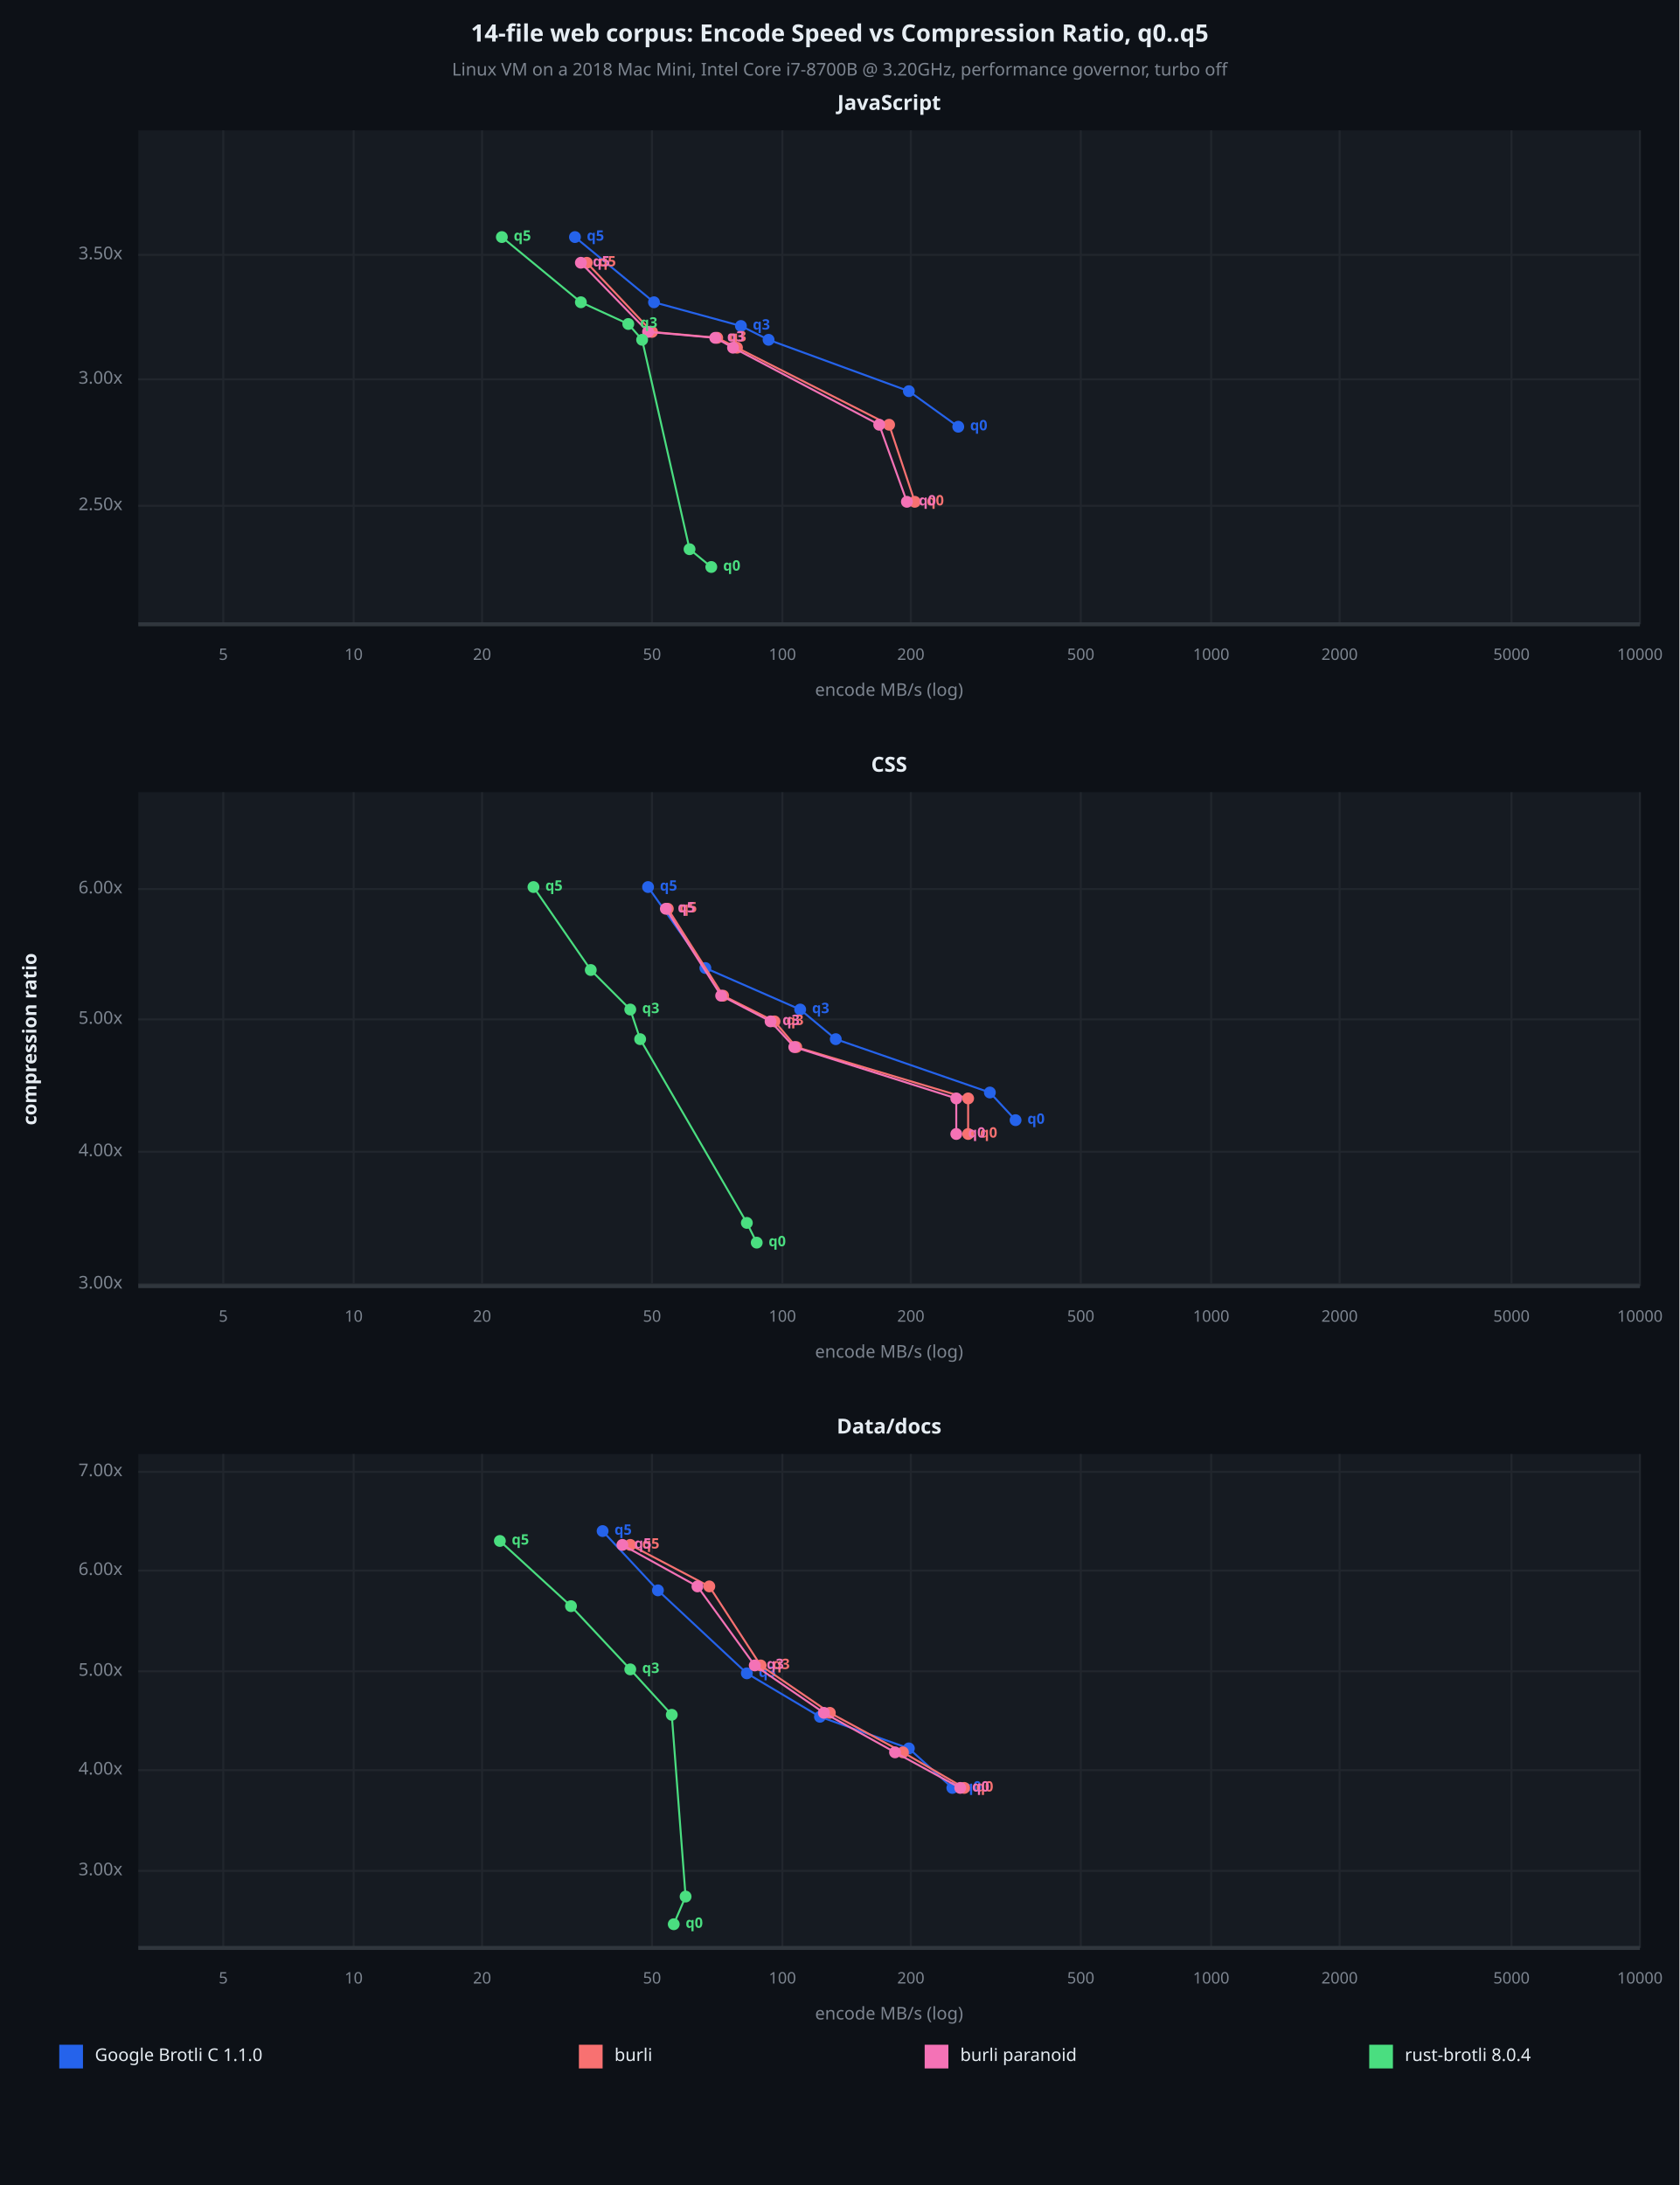
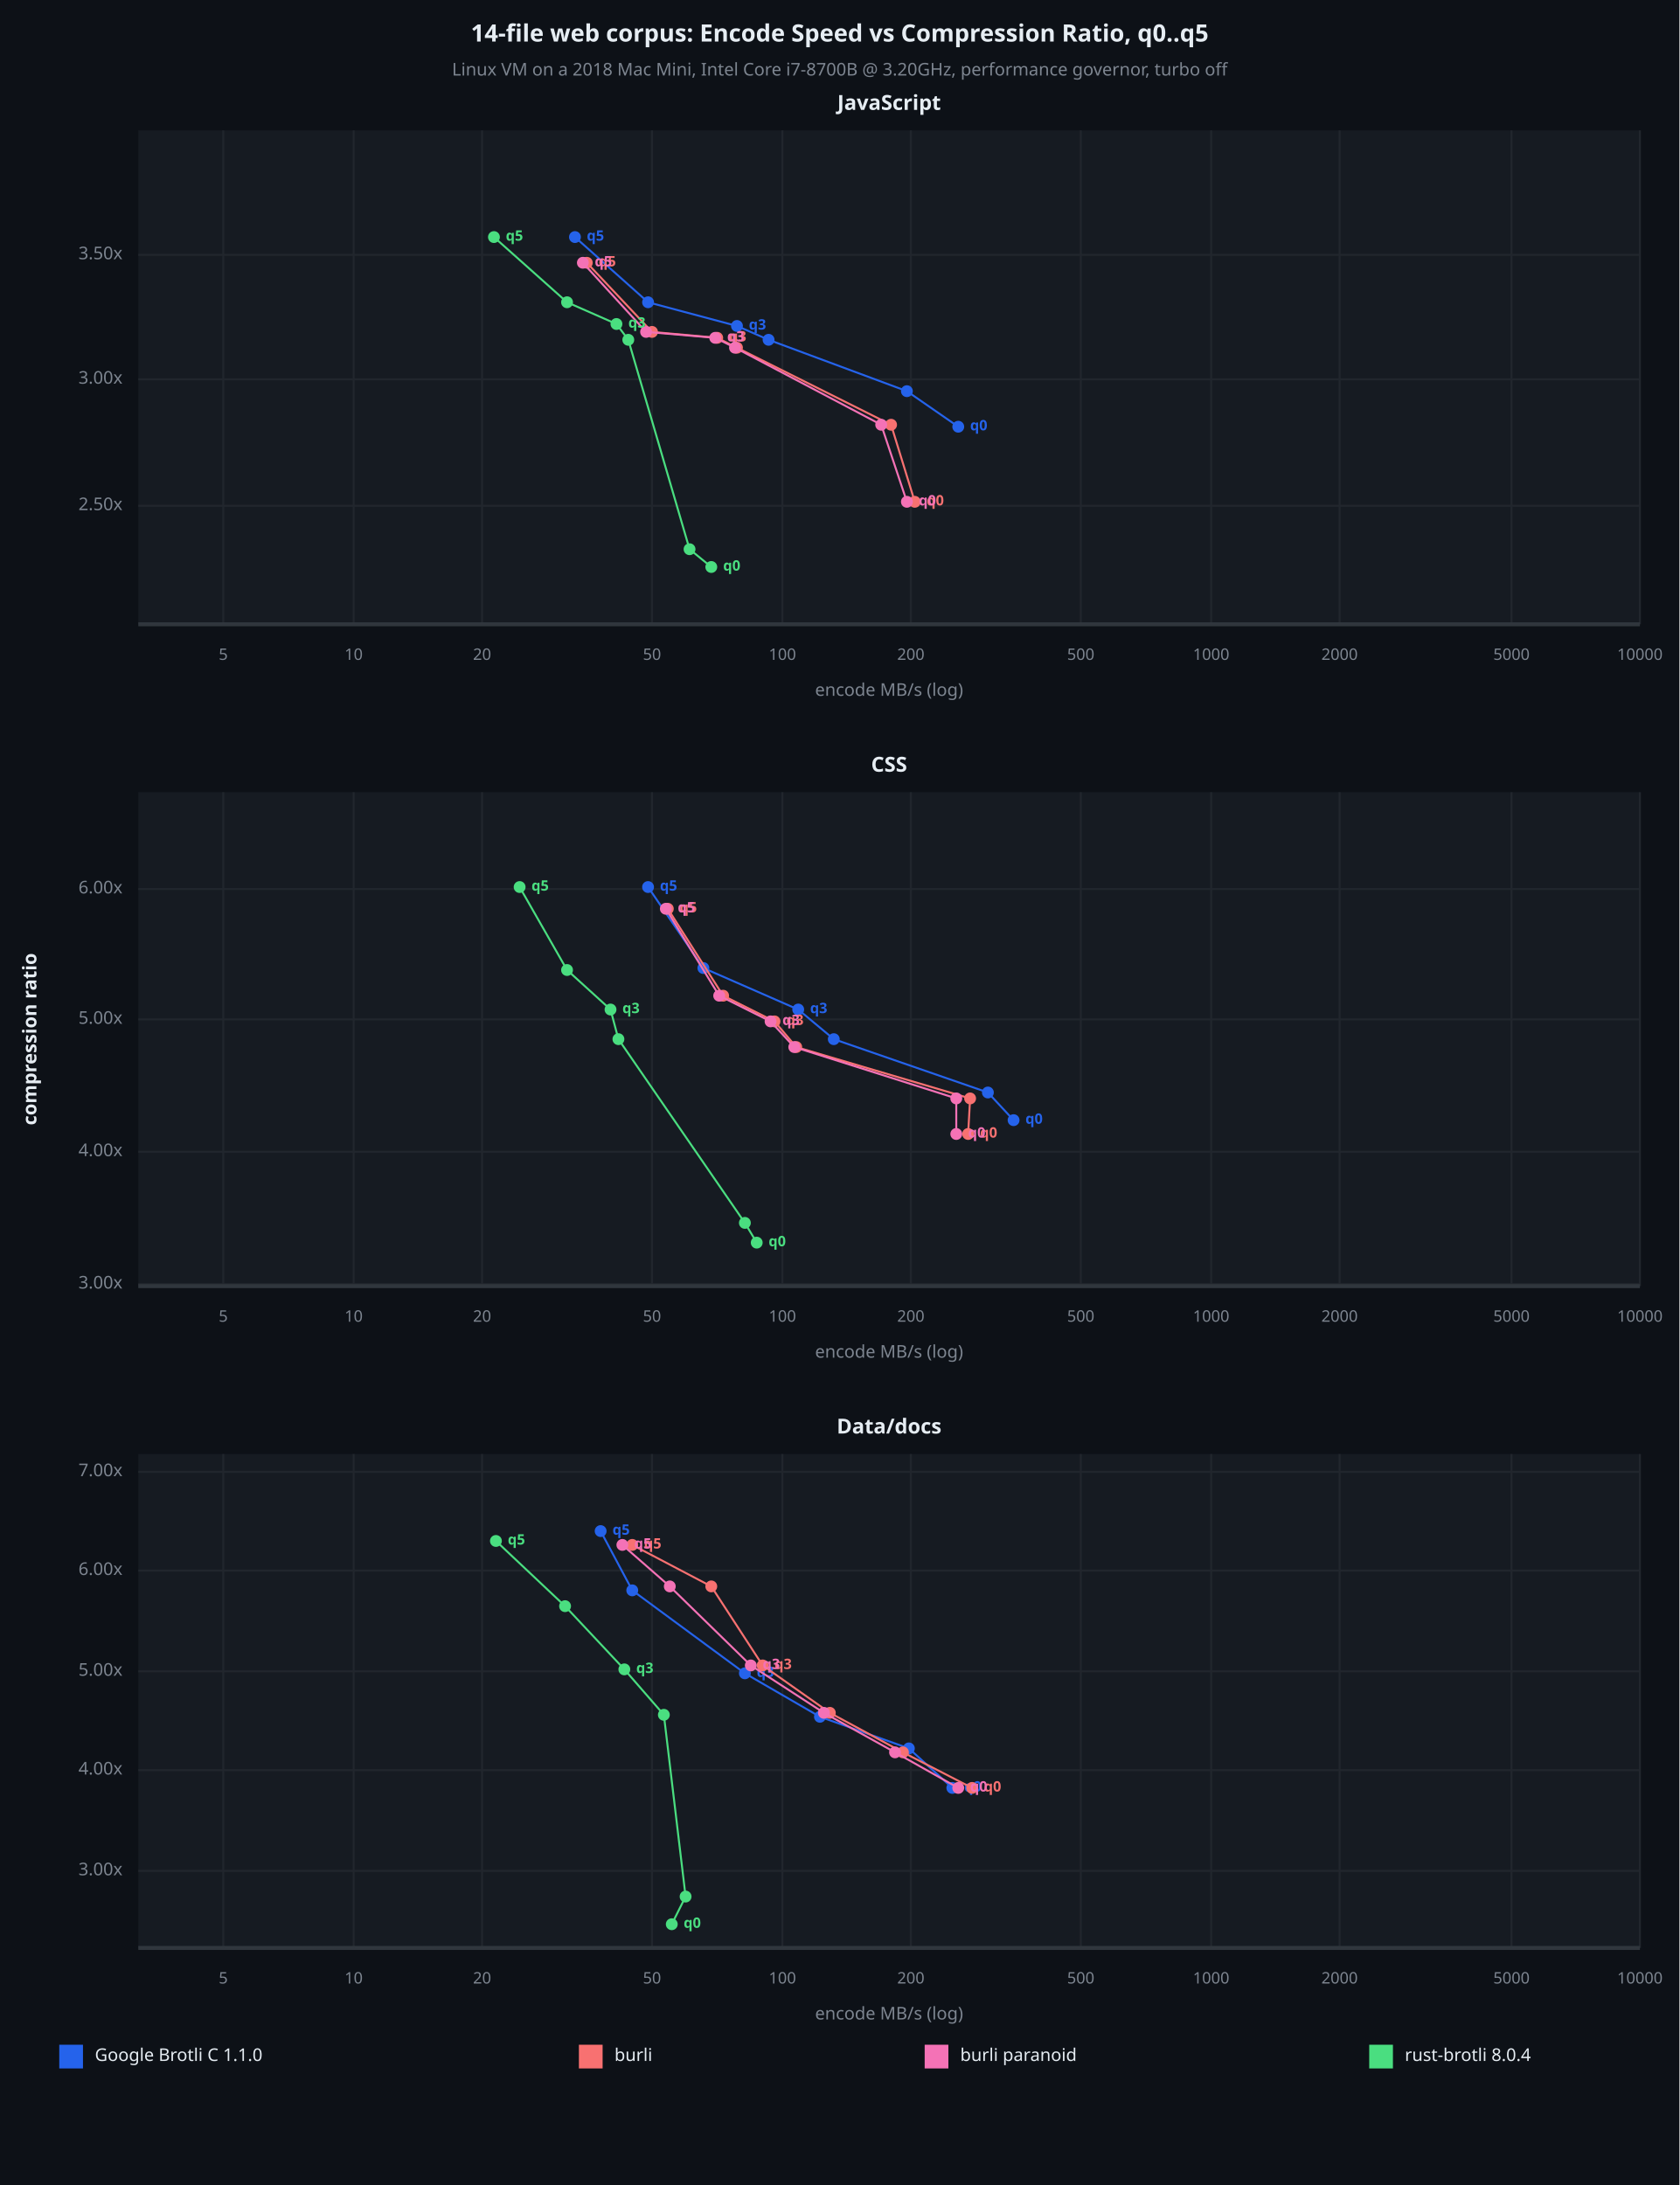
<svg xmlns="http://www.w3.org/2000/svg" viewBox="0 0 850 1106" font-family="system-ui, -apple-system, sans-serif">
  <rect x="0" y="0" width="850" height="1106" opacity="1" fill="#0D1117" stroke="none" />
  <text x="425" y="18" dy="0.5ex" text-anchor="middle" font-family="sans-serif" font-size="12.097" opacity="1" fill="#E6EDF3" font-weight="bold">
14-file web corpus: Encode Speed vs Compression Ratio, q0..q5
</text>
  <text x="425" y="36" dy="0.5ex" text-anchor="middle" font-family="sans-serif" font-size="8.871" opacity="1" fill="#7D8590">
Linux VM on a 2018 Mac Mini, Intel Core i7-8700B @ 3.20GHz, performance governor, turbo off
</text>
  <rect x="70" y="66" width="760" height="250" opacity="1" fill="#161B22" stroke="none" />
  <text x="450" y="53" dy="0.5ex" text-anchor="middle" font-family="sans-serif" font-size="10.484" opacity="1" fill="#E6EDF3" font-weight="bold">
JavaScript
</text>
  <polyline fill="none" opacity="1" stroke="#21262D" stroke-width="1" points="113,66 113,316 " />
  <text x="113" y="332" dy="0.5ex" text-anchor="middle" font-family="sans-serif" font-size="8.065" opacity="1" fill="#7D8590">
5
</text>
  <polyline fill="none" opacity="1" stroke="#21262D" stroke-width="1" points="179,66 179,316 " />
  <text x="179" y="332" dy="0.5ex" text-anchor="middle" font-family="sans-serif" font-size="8.065" opacity="1" fill="#7D8590">
10
</text>
  <polyline fill="none" opacity="1" stroke="#21262D" stroke-width="1" points="244,66 244,316 " />
  <text x="244" y="332" dy="0.5ex" text-anchor="middle" font-family="sans-serif" font-size="8.065" opacity="1" fill="#7D8590">
20
</text>
  <polyline fill="none" opacity="1" stroke="#21262D" stroke-width="1" points="330,66 330,316 " />
  <text x="330" y="332" dy="0.5ex" text-anchor="middle" font-family="sans-serif" font-size="8.065" opacity="1" fill="#7D8590">
50
</text>
  <polyline fill="none" opacity="1" stroke="#21262D" stroke-width="1" points="396,66 396,316 " />
  <text x="396" y="332" dy="0.5ex" text-anchor="middle" font-family="sans-serif" font-size="8.065" opacity="1" fill="#7D8590">
100
</text>
  <polyline fill="none" opacity="1" stroke="#21262D" stroke-width="1" points="461,66 461,316 " />
  <text x="461" y="332" dy="0.5ex" text-anchor="middle" font-family="sans-serif" font-size="8.065" opacity="1" fill="#7D8590">
200
</text>
  <polyline fill="none" opacity="1" stroke="#21262D" stroke-width="1" points="547,66 547,316 " />
  <text x="547" y="332" dy="0.5ex" text-anchor="middle" font-family="sans-serif" font-size="8.065" opacity="1" fill="#7D8590">
500
</text>
  <polyline fill="none" opacity="1" stroke="#21262D" stroke-width="1" points="613,66 613,316 " />
  <text x="613" y="332" dy="0.5ex" text-anchor="middle" font-family="sans-serif" font-size="8.065" opacity="1" fill="#7D8590">
1000
</text>
  <polyline fill="none" opacity="1" stroke="#21262D" stroke-width="1" points="678,66 678,316 " />
  <text x="678" y="332" dy="0.5ex" text-anchor="middle" font-family="sans-serif" font-size="8.065" opacity="1" fill="#7D8590">
2000
</text>
  <polyline fill="none" opacity="1" stroke="#21262D" stroke-width="1" points="765,66 765,316 " />
  <text x="765" y="332" dy="0.5ex" text-anchor="middle" font-family="sans-serif" font-size="8.065" opacity="1" fill="#7D8590">
5000
</text>
  <polyline fill="none" opacity="1" stroke="#21262D" stroke-width="1" points="830,66 830,316 " />
  <text x="830" y="332" dy="0.5ex" text-anchor="middle" font-family="sans-serif" font-size="8.065" opacity="1" fill="#7D8590">
10000
</text>
  <polyline fill="none" opacity="1" stroke="#21262D" stroke-width="1" points="70,256 830,256 " />
  <text x="62" y="256" dy="0.5ex" text-anchor="end" font-family="sans-serif" font-size="8.871" opacity="1" fill="#7D8590">
2.50x
</text>
  <polyline fill="none" opacity="1" stroke="#21262D" stroke-width="1" points="70,192 830,192 " />
  <text x="62" y="192" dy="0.5ex" text-anchor="end" font-family="sans-serif" font-size="8.871" opacity="1" fill="#7D8590">
3.00x
</text>
  <polyline fill="none" opacity="1" stroke="#21262D" stroke-width="1" points="70,129 830,129 " />
  <text x="62" y="129" dy="0.5ex" text-anchor="end" font-family="sans-serif" font-size="8.871" opacity="1" fill="#7D8590">
3.50x
</text>
  <polyline fill="none" opacity="1" stroke="#30363D" stroke-width="2" points="70,316 830,316 " />
-   <polyline fill="none" opacity="1" stroke="#2563EB" stroke-width="1" points="485,216 460,198 389,172 375,165 331,153 291,120 " />
+   <polyline fill="none" opacity="1" stroke="#2563EB" stroke-width="1" points="485,216 459,198 389,172 373,165 328,153 291,120 " />
  <circle cx="485" cy="216" r="3" opacity="1" fill="#2563EB" stroke="none" stroke-width="1" />
  <text x="491" y="216" dy="0.5ex" text-anchor="start" font-family="sans-serif" font-size="7.258" opacity="1" fill="#2563EB" font-weight="bold">
q0
</text>
-   <circle cx="460" cy="198" r="3" opacity="1" fill="#2563EB" stroke="none" stroke-width="1" />
+   <circle cx="459" cy="198" r="3" opacity="1" fill="#2563EB" stroke="none" stroke-width="1" />
  <circle cx="389" cy="172" r="3" opacity="1" fill="#2563EB" stroke="none" stroke-width="1" />
-   <circle cx="375" cy="165" r="3" opacity="1" fill="#2563EB" stroke="none" stroke-width="1" />
-   <text x="381" y="165" dy="0.5ex" text-anchor="start" font-family="sans-serif" font-size="7.258" opacity="1" fill="#2563EB" font-weight="bold">
- q3
- </text>
-   <circle cx="331" cy="153" r="3" opacity="1" fill="#2563EB" stroke="none" stroke-width="1" />
+   <circle cx="373" cy="165" r="3" opacity="1" fill="#2563EB" stroke="none" stroke-width="1" />
+   <text x="379" y="165" dy="0.5ex" text-anchor="start" font-family="sans-serif" font-size="7.258" opacity="1" fill="#2563EB" font-weight="bold">
+ q3
+ </text>
+   <circle cx="328" cy="153" r="3" opacity="1" fill="#2563EB" stroke="none" stroke-width="1" />
  <circle cx="291" cy="120" r="3" opacity="1" fill="#2563EB" stroke="none" stroke-width="1" />
  <text x="297" y="120" dy="0.5ex" text-anchor="start" font-family="sans-serif" font-size="7.258" opacity="1" fill="#2563EB" font-weight="bold">
q5
</text>
-   <polyline fill="none" opacity="1" stroke="#F87171" stroke-width="1" points="463,254 450,215 373,176 363,171 330,168 297,133 " />
+   <polyline fill="none" opacity="1" stroke="#F87171" stroke-width="1" points="463,254 451,215 373,176 363,171 330,168 297,133 " />
  <circle cx="463" cy="254" r="3" opacity="1" fill="#F87171" stroke="none" stroke-width="1" />
  <text x="469" y="254" dy="0.5ex" text-anchor="start" font-family="sans-serif" font-size="7.258" opacity="1" fill="#F87171" font-weight="bold">
q0
</text>
-   <circle cx="450" cy="215" r="3" opacity="1" fill="#F87171" stroke="none" stroke-width="1" />
+   <circle cx="451" cy="215" r="3" opacity="1" fill="#F87171" stroke="none" stroke-width="1" />
  <circle cx="373" cy="176" r="3" opacity="1" fill="#F87171" stroke="none" stroke-width="1" />
  <circle cx="363" cy="171" r="3" opacity="1" fill="#F87171" stroke="none" stroke-width="1" />
  <text x="369" y="171" dy="0.5ex" text-anchor="start" font-family="sans-serif" font-size="7.258" opacity="1" fill="#F87171" font-weight="bold">
q3
</text>
  <circle cx="330" cy="168" r="3" opacity="1" fill="#F87171" stroke="none" stroke-width="1" />
  <circle cx="297" cy="133" r="3" opacity="1" fill="#F87171" stroke="none" stroke-width="1" />
  <text x="303" y="133" dy="0.5ex" text-anchor="start" font-family="sans-serif" font-size="7.258" opacity="1" fill="#F87171" font-weight="bold">
q5
</text>
-   <polyline fill="none" opacity="1" stroke="#F472B6" stroke-width="1" points="459,254 445,215 371,176 362,171 328,168 294,133 " />
+   <polyline fill="none" opacity="1" stroke="#F472B6" stroke-width="1" points="459,254 446,215 372,176 362,171 327,168 295,133 " />
  <circle cx="459" cy="254" r="3" opacity="1" fill="#F472B6" stroke="none" stroke-width="1" />
  <text x="465" y="254" dy="0.5ex" text-anchor="start" font-family="sans-serif" font-size="7.258" opacity="1" fill="#F472B6" font-weight="bold">
q0
</text>
-   <circle cx="445" cy="215" r="3" opacity="1" fill="#F472B6" stroke="none" stroke-width="1" />
-   <circle cx="371" cy="176" r="3" opacity="1" fill="#F472B6" stroke="none" stroke-width="1" />
+   <circle cx="446" cy="215" r="3" opacity="1" fill="#F472B6" stroke="none" stroke-width="1" />
+   <circle cx="372" cy="176" r="3" opacity="1" fill="#F472B6" stroke="none" stroke-width="1" />
  <circle cx="362" cy="171" r="3" opacity="1" fill="#F472B6" stroke="none" stroke-width="1" />
  <text x="368" y="171" dy="0.5ex" text-anchor="start" font-family="sans-serif" font-size="7.258" opacity="1" fill="#F472B6" font-weight="bold">
q3
</text>
-   <circle cx="328" cy="168" r="3" opacity="1" fill="#F472B6" stroke="none" stroke-width="1" />
-   <circle cx="294" cy="133" r="3" opacity="1" fill="#F472B6" stroke="none" stroke-width="1" />
-   <text x="300" y="133" dy="0.5ex" text-anchor="start" font-family="sans-serif" font-size="7.258" opacity="1" fill="#F472B6" font-weight="bold">
- q5
- </text>
-   <polyline fill="none" opacity="1" stroke="#4ADE80" stroke-width="1" points="360,287 349,278 325,172 318,164 294,153 254,120 " />
+   <circle cx="327" cy="168" r="3" opacity="1" fill="#F472B6" stroke="none" stroke-width="1" />
+   <circle cx="295" cy="133" r="3" opacity="1" fill="#F472B6" stroke="none" stroke-width="1" />
+   <text x="301" y="133" dy="0.5ex" text-anchor="start" font-family="sans-serif" font-size="7.258" opacity="1" fill="#F472B6" font-weight="bold">
+ q5
+ </text>
+   <polyline fill="none" opacity="1" stroke="#4ADE80" stroke-width="1" points="360,287 349,278 318,172 312,164 287,153 250,120 " />
  <circle cx="360" cy="287" r="3" opacity="1" fill="#4ADE80" stroke="none" stroke-width="1" />
  <text x="366" y="287" dy="0.5ex" text-anchor="start" font-family="sans-serif" font-size="7.258" opacity="1" fill="#4ADE80" font-weight="bold">
q0
</text>
  <circle cx="349" cy="278" r="3" opacity="1" fill="#4ADE80" stroke="none" stroke-width="1" />
-   <circle cx="325" cy="172" r="3" opacity="1" fill="#4ADE80" stroke="none" stroke-width="1" />
-   <circle cx="318" cy="164" r="3" opacity="1" fill="#4ADE80" stroke="none" stroke-width="1" />
-   <text x="324" y="164" dy="0.5ex" text-anchor="start" font-family="sans-serif" font-size="7.258" opacity="1" fill="#4ADE80" font-weight="bold">
- q3
- </text>
-   <circle cx="294" cy="153" r="3" opacity="1" fill="#4ADE80" stroke="none" stroke-width="1" />
-   <circle cx="254" cy="120" r="3" opacity="1" fill="#4ADE80" stroke="none" stroke-width="1" />
-   <text x="260" y="120" dy="0.5ex" text-anchor="start" font-family="sans-serif" font-size="7.258" opacity="1" fill="#4ADE80" font-weight="bold">
+   <circle cx="318" cy="172" r="3" opacity="1" fill="#4ADE80" stroke="none" stroke-width="1" />
+   <circle cx="312" cy="164" r="3" opacity="1" fill="#4ADE80" stroke="none" stroke-width="1" />
+   <text x="318" y="164" dy="0.5ex" text-anchor="start" font-family="sans-serif" font-size="7.258" opacity="1" fill="#4ADE80" font-weight="bold">
+ q3
+ </text>
+   <circle cx="287" cy="153" r="3" opacity="1" fill="#4ADE80" stroke="none" stroke-width="1" />
+   <circle cx="250" cy="120" r="3" opacity="1" fill="#4ADE80" stroke="none" stroke-width="1" />
+   <text x="256" y="120" dy="0.5ex" text-anchor="start" font-family="sans-serif" font-size="7.258" opacity="1" fill="#4ADE80" font-weight="bold">
q5
</text>
  <text x="450" y="350" dy="0.5ex" text-anchor="middle" font-family="sans-serif" font-size="8.871" opacity="1" fill="#7D8590">
encode MB/s (log)
</text>
  <rect x="70" y="401" width="760" height="250" opacity="1" fill="#161B22" stroke="none" />
  <text x="450" y="388" dy="0.5ex" text-anchor="middle" font-family="sans-serif" font-size="10.484" opacity="1" fill="#E6EDF3" font-weight="bold">
CSS
</text>
  <polyline fill="none" opacity="1" stroke="#21262D" stroke-width="1" points="113,401 113,651 " />
  <text x="113" y="667" dy="0.5ex" text-anchor="middle" font-family="sans-serif" font-size="8.065" opacity="1" fill="#7D8590">
5
</text>
  <polyline fill="none" opacity="1" stroke="#21262D" stroke-width="1" points="179,401 179,651 " />
  <text x="179" y="667" dy="0.5ex" text-anchor="middle" font-family="sans-serif" font-size="8.065" opacity="1" fill="#7D8590">
10
</text>
  <polyline fill="none" opacity="1" stroke="#21262D" stroke-width="1" points="244,401 244,651 " />
  <text x="244" y="667" dy="0.5ex" text-anchor="middle" font-family="sans-serif" font-size="8.065" opacity="1" fill="#7D8590">
20
</text>
  <polyline fill="none" opacity="1" stroke="#21262D" stroke-width="1" points="330,401 330,651 " />
  <text x="330" y="667" dy="0.5ex" text-anchor="middle" font-family="sans-serif" font-size="8.065" opacity="1" fill="#7D8590">
50
</text>
  <polyline fill="none" opacity="1" stroke="#21262D" stroke-width="1" points="396,401 396,651 " />
  <text x="396" y="667" dy="0.5ex" text-anchor="middle" font-family="sans-serif" font-size="8.065" opacity="1" fill="#7D8590">
100
</text>
  <polyline fill="none" opacity="1" stroke="#21262D" stroke-width="1" points="461,401 461,651 " />
  <text x="461" y="667" dy="0.5ex" text-anchor="middle" font-family="sans-serif" font-size="8.065" opacity="1" fill="#7D8590">
200
</text>
  <polyline fill="none" opacity="1" stroke="#21262D" stroke-width="1" points="547,401 547,651 " />
  <text x="547" y="667" dy="0.5ex" text-anchor="middle" font-family="sans-serif" font-size="8.065" opacity="1" fill="#7D8590">
500
</text>
  <polyline fill="none" opacity="1" stroke="#21262D" stroke-width="1" points="613,401 613,651 " />
  <text x="613" y="667" dy="0.5ex" text-anchor="middle" font-family="sans-serif" font-size="8.065" opacity="1" fill="#7D8590">
1000
</text>
  <polyline fill="none" opacity="1" stroke="#21262D" stroke-width="1" points="678,401 678,651 " />
  <text x="678" y="667" dy="0.5ex" text-anchor="middle" font-family="sans-serif" font-size="8.065" opacity="1" fill="#7D8590">
2000
</text>
  <polyline fill="none" opacity="1" stroke="#21262D" stroke-width="1" points="765,401 765,651 " />
  <text x="765" y="667" dy="0.5ex" text-anchor="middle" font-family="sans-serif" font-size="8.065" opacity="1" fill="#7D8590">
5000
</text>
  <polyline fill="none" opacity="1" stroke="#21262D" stroke-width="1" points="830,401 830,651 " />
  <text x="830" y="667" dy="0.5ex" text-anchor="middle" font-family="sans-serif" font-size="8.065" opacity="1" fill="#7D8590">
10000
</text>
  <polyline fill="none" opacity="1" stroke="#21262D" stroke-width="1" points="70,650 830,650 " />
  <text x="62" y="650" dy="0.5ex" text-anchor="end" font-family="sans-serif" font-size="8.871" opacity="1" fill="#7D8590">
3.00x
</text>
  <polyline fill="none" opacity="1" stroke="#21262D" stroke-width="1" points="70,583 830,583 " />
  <text x="62" y="583" dy="0.5ex" text-anchor="end" font-family="sans-serif" font-size="8.871" opacity="1" fill="#7D8590">
4.00x
</text>
  <polyline fill="none" opacity="1" stroke="#21262D" stroke-width="1" points="70,516 830,516 " />
  <text x="62" y="516" dy="0.5ex" text-anchor="end" font-family="sans-serif" font-size="8.871" opacity="1" fill="#7D8590">
5.00x
</text>
  <polyline fill="none" opacity="1" stroke="#21262D" stroke-width="1" points="70,450 830,450 " />
  <text x="62" y="450" dy="0.5ex" text-anchor="end" font-family="sans-serif" font-size="8.871" opacity="1" fill="#7D8590">
6.00x
</text>
  <polyline fill="none" opacity="1" stroke="#30363D" stroke-width="2" points="70,651 830,651 " />
-   <polyline fill="none" opacity="1" stroke="#2563EB" stroke-width="1" points="514,567 501,553 423,526 405,511 357,490 328,449 " />
-   <circle cx="514" cy="567" r="3" opacity="1" fill="#2563EB" stroke="none" stroke-width="1" />
-   <text x="520" y="567" dy="0.5ex" text-anchor="start" font-family="sans-serif" font-size="7.258" opacity="1" fill="#2563EB" font-weight="bold">
- q0
- </text>
-   <circle cx="501" cy="553" r="3" opacity="1" fill="#2563EB" stroke="none" stroke-width="1" />
-   <circle cx="423" cy="526" r="3" opacity="1" fill="#2563EB" stroke="none" stroke-width="1" />
-   <circle cx="405" cy="511" r="3" opacity="1" fill="#2563EB" stroke="none" stroke-width="1" />
-   <text x="411" y="511" dy="0.5ex" text-anchor="start" font-family="sans-serif" font-size="7.258" opacity="1" fill="#2563EB" font-weight="bold">
- q3
- </text>
-   <circle cx="357" cy="490" r="3" opacity="1" fill="#2563EB" stroke="none" stroke-width="1" />
+   <polyline fill="none" opacity="1" stroke="#2563EB" stroke-width="1" points="513,567 500,553 422,526 404,511 356,490 328,449 " />
+   <circle cx="513" cy="567" r="3" opacity="1" fill="#2563EB" stroke="none" stroke-width="1" />
+   <text x="519" y="567" dy="0.5ex" text-anchor="start" font-family="sans-serif" font-size="7.258" opacity="1" fill="#2563EB" font-weight="bold">
+ q0
+ </text>
+   <circle cx="500" cy="553" r="3" opacity="1" fill="#2563EB" stroke="none" stroke-width="1" />
+   <circle cx="422" cy="526" r="3" opacity="1" fill="#2563EB" stroke="none" stroke-width="1" />
+   <circle cx="404" cy="511" r="3" opacity="1" fill="#2563EB" stroke="none" stroke-width="1" />
+   <text x="410" y="511" dy="0.5ex" text-anchor="start" font-family="sans-serif" font-size="7.258" opacity="1" fill="#2563EB" font-weight="bold">
+ q3
+ </text>
+   <circle cx="356" cy="490" r="3" opacity="1" fill="#2563EB" stroke="none" stroke-width="1" />
  <circle cx="328" cy="449" r="3" opacity="1" fill="#2563EB" stroke="none" stroke-width="1" />
  <text x="334" y="449" dy="0.5ex" text-anchor="start" font-family="sans-serif" font-size="7.258" opacity="1" fill="#2563EB" font-weight="bold">
q5
</text>
-   <polyline fill="none" opacity="1" stroke="#F87171" stroke-width="1" points="490,574 490,556 403,530 392,517 366,504 338,460 " />
+   <polyline fill="none" opacity="1" stroke="#F87171" stroke-width="1" points="490,574 491,556 403,530 392,517 366,504 338,460 " />
  <circle cx="490" cy="574" r="3" opacity="1" fill="#F87171" stroke="none" stroke-width="1" />
  <text x="496" y="574" dy="0.5ex" text-anchor="start" font-family="sans-serif" font-size="7.258" opacity="1" fill="#F87171" font-weight="bold">
q0
</text>
-   <circle cx="490" cy="556" r="3" opacity="1" fill="#F87171" stroke="none" stroke-width="1" />
+   <circle cx="491" cy="556" r="3" opacity="1" fill="#F87171" stroke="none" stroke-width="1" />
  <circle cx="403" cy="530" r="3" opacity="1" fill="#F87171" stroke="none" stroke-width="1" />
  <circle cx="392" cy="517" r="3" opacity="1" fill="#F87171" stroke="none" stroke-width="1" />
  <text x="398" y="517" dy="0.5ex" text-anchor="start" font-family="sans-serif" font-size="7.258" opacity="1" fill="#F87171" font-weight="bold">
q3
</text>
  <circle cx="366" cy="504" r="3" opacity="1" fill="#F87171" stroke="none" stroke-width="1" />
  <circle cx="338" cy="460" r="3" opacity="1" fill="#F87171" stroke="none" stroke-width="1" />
  <text x="344" y="460" dy="0.5ex" text-anchor="start" font-family="sans-serif" font-size="7.258" opacity="1" fill="#F87171" font-weight="bold">
q5
</text>
-   <polyline fill="none" opacity="1" stroke="#F472B6" stroke-width="1" points="484,574 484,556 402,530 390,517 365,504 337,460 " />
+   <polyline fill="none" opacity="1" stroke="#F472B6" stroke-width="1" points="484,574 484,556 402,530 390,517 364,504 337,460 " />
  <circle cx="484" cy="574" r="3" opacity="1" fill="#F472B6" stroke="none" stroke-width="1" />
  <text x="490" y="574" dy="0.5ex" text-anchor="start" font-family="sans-serif" font-size="7.258" opacity="1" fill="#F472B6" font-weight="bold">
q0
</text>
  <circle cx="484" cy="556" r="3" opacity="1" fill="#F472B6" stroke="none" stroke-width="1" />
  <circle cx="402" cy="530" r="3" opacity="1" fill="#F472B6" stroke="none" stroke-width="1" />
  <circle cx="390" cy="517" r="3" opacity="1" fill="#F472B6" stroke="none" stroke-width="1" />
  <text x="396" y="517" dy="0.5ex" text-anchor="start" font-family="sans-serif" font-size="7.258" opacity="1" fill="#F472B6" font-weight="bold">
q3
</text>
-   <circle cx="365" cy="504" r="3" opacity="1" fill="#F472B6" stroke="none" stroke-width="1" />
+   <circle cx="364" cy="504" r="3" opacity="1" fill="#F472B6" stroke="none" stroke-width="1" />
  <circle cx="337" cy="460" r="3" opacity="1" fill="#F472B6" stroke="none" stroke-width="1" />
  <text x="343" y="460" dy="0.5ex" text-anchor="start" font-family="sans-serif" font-size="7.258" opacity="1" fill="#F472B6" font-weight="bold">
q5
</text>
-   <polyline fill="none" opacity="1" stroke="#4ADE80" stroke-width="1" points="383,629 378,619 324,526 319,511 299,491 270,449 " />
+   <polyline fill="none" opacity="1" stroke="#4ADE80" stroke-width="1" points="383,629 377,619 313,526 309,511 287,491 263,449 " />
  <circle cx="383" cy="629" r="3" opacity="1" fill="#4ADE80" stroke="none" stroke-width="1" />
  <text x="389" y="629" dy="0.5ex" text-anchor="start" font-family="sans-serif" font-size="7.258" opacity="1" fill="#4ADE80" font-weight="bold">
q0
</text>
-   <circle cx="378" cy="619" r="3" opacity="1" fill="#4ADE80" stroke="none" stroke-width="1" />
-   <circle cx="324" cy="526" r="3" opacity="1" fill="#4ADE80" stroke="none" stroke-width="1" />
-   <circle cx="319" cy="511" r="3" opacity="1" fill="#4ADE80" stroke="none" stroke-width="1" />
-   <text x="325" y="511" dy="0.5ex" text-anchor="start" font-family="sans-serif" font-size="7.258" opacity="1" fill="#4ADE80" font-weight="bold">
- q3
- </text>
-   <circle cx="299" cy="491" r="3" opacity="1" fill="#4ADE80" stroke="none" stroke-width="1" />
-   <circle cx="270" cy="449" r="3" opacity="1" fill="#4ADE80" stroke="none" stroke-width="1" />
-   <text x="276" y="449" dy="0.5ex" text-anchor="start" font-family="sans-serif" font-size="7.258" opacity="1" fill="#4ADE80" font-weight="bold">
+   <circle cx="377" cy="619" r="3" opacity="1" fill="#4ADE80" stroke="none" stroke-width="1" />
+   <circle cx="313" cy="526" r="3" opacity="1" fill="#4ADE80" stroke="none" stroke-width="1" />
+   <circle cx="309" cy="511" r="3" opacity="1" fill="#4ADE80" stroke="none" stroke-width="1" />
+   <text x="315" y="511" dy="0.5ex" text-anchor="start" font-family="sans-serif" font-size="7.258" opacity="1" fill="#4ADE80" font-weight="bold">
+ q3
+ </text>
+   <circle cx="287" cy="491" r="3" opacity="1" fill="#4ADE80" stroke="none" stroke-width="1" />
+   <circle cx="263" cy="449" r="3" opacity="1" fill="#4ADE80" stroke="none" stroke-width="1" />
+   <text x="269" y="449" dy="0.5ex" text-anchor="start" font-family="sans-serif" font-size="7.258" opacity="1" fill="#4ADE80" font-weight="bold">
q5
</text>
  <text x="450" y="685" dy="0.5ex" text-anchor="middle" font-family="sans-serif" font-size="8.871" opacity="1" fill="#7D8590">
encode MB/s (log)
</text>
  <rect x="70" y="736" width="760" height="250" opacity="1" fill="#161B22" stroke="none" />
  <text x="450" y="723" dy="0.5ex" text-anchor="middle" font-family="sans-serif" font-size="10.484" opacity="1" fill="#E6EDF3" font-weight="bold">
Data/docs
</text>
  <polyline fill="none" opacity="1" stroke="#21262D" stroke-width="1" points="113,736 113,986 " />
  <text x="113" y="1002" dy="0.5ex" text-anchor="middle" font-family="sans-serif" font-size="8.065" opacity="1" fill="#7D8590">
5
</text>
  <polyline fill="none" opacity="1" stroke="#21262D" stroke-width="1" points="179,736 179,986 " />
  <text x="179" y="1002" dy="0.5ex" text-anchor="middle" font-family="sans-serif" font-size="8.065" opacity="1" fill="#7D8590">
10
</text>
  <polyline fill="none" opacity="1" stroke="#21262D" stroke-width="1" points="244,736 244,986 " />
  <text x="244" y="1002" dy="0.5ex" text-anchor="middle" font-family="sans-serif" font-size="8.065" opacity="1" fill="#7D8590">
20
</text>
  <polyline fill="none" opacity="1" stroke="#21262D" stroke-width="1" points="330,736 330,986 " />
  <text x="330" y="1002" dy="0.5ex" text-anchor="middle" font-family="sans-serif" font-size="8.065" opacity="1" fill="#7D8590">
50
</text>
  <polyline fill="none" opacity="1" stroke="#21262D" stroke-width="1" points="396,736 396,986 " />
  <text x="396" y="1002" dy="0.5ex" text-anchor="middle" font-family="sans-serif" font-size="8.065" opacity="1" fill="#7D8590">
100
</text>
  <polyline fill="none" opacity="1" stroke="#21262D" stroke-width="1" points="461,736 461,986 " />
  <text x="461" y="1002" dy="0.5ex" text-anchor="middle" font-family="sans-serif" font-size="8.065" opacity="1" fill="#7D8590">
200
</text>
  <polyline fill="none" opacity="1" stroke="#21262D" stroke-width="1" points="547,736 547,986 " />
  <text x="547" y="1002" dy="0.5ex" text-anchor="middle" font-family="sans-serif" font-size="8.065" opacity="1" fill="#7D8590">
500
</text>
  <polyline fill="none" opacity="1" stroke="#21262D" stroke-width="1" points="613,736 613,986 " />
  <text x="613" y="1002" dy="0.5ex" text-anchor="middle" font-family="sans-serif" font-size="8.065" opacity="1" fill="#7D8590">
1000
</text>
  <polyline fill="none" opacity="1" stroke="#21262D" stroke-width="1" points="678,736 678,986 " />
  <text x="678" y="1002" dy="0.5ex" text-anchor="middle" font-family="sans-serif" font-size="8.065" opacity="1" fill="#7D8590">
2000
</text>
  <polyline fill="none" opacity="1" stroke="#21262D" stroke-width="1" points="765,736 765,986 " />
  <text x="765" y="1002" dy="0.5ex" text-anchor="middle" font-family="sans-serif" font-size="8.065" opacity="1" fill="#7D8590">
5000
</text>
  <polyline fill="none" opacity="1" stroke="#21262D" stroke-width="1" points="830,736 830,986 " />
  <text x="830" y="1002" dy="0.5ex" text-anchor="middle" font-family="sans-serif" font-size="8.065" opacity="1" fill="#7D8590">
10000
</text>
  <polyline fill="none" opacity="1" stroke="#21262D" stroke-width="1" points="70,947 830,947 " />
  <text x="62" y="947" dy="0.5ex" text-anchor="end" font-family="sans-serif" font-size="8.871" opacity="1" fill="#7D8590">
3.00x
</text>
  <polyline fill="none" opacity="1" stroke="#21262D" stroke-width="1" points="70,896 830,896 " />
  <text x="62" y="896" dy="0.5ex" text-anchor="end" font-family="sans-serif" font-size="8.871" opacity="1" fill="#7D8590">
4.00x
</text>
  <polyline fill="none" opacity="1" stroke="#21262D" stroke-width="1" points="70,846 830,846 " />
  <text x="62" y="846" dy="0.5ex" text-anchor="end" font-family="sans-serif" font-size="8.871" opacity="1" fill="#7D8590">
5.00x
</text>
  <polyline fill="none" opacity="1" stroke="#21262D" stroke-width="1" points="70,795 830,795 " />
  <text x="62" y="795" dy="0.5ex" text-anchor="end" font-family="sans-serif" font-size="8.871" opacity="1" fill="#7D8590">
6.00x
</text>
  <polyline fill="none" opacity="1" stroke="#21262D" stroke-width="1" points="70,745 830,745 " />
  <text x="62" y="745" dy="0.5ex" text-anchor="end" font-family="sans-serif" font-size="8.871" opacity="1" fill="#7D8590">
7.00x
</text>
  <polyline fill="none" opacity="1" stroke="#30363D" stroke-width="2" points="70,986 830,986 " />
-   <polyline fill="none" opacity="1" stroke="#2563EB" stroke-width="1" points="482,905 460,885 415,869 378,847 333,805 305,775 " />
+   <polyline fill="none" opacity="1" stroke="#2563EB" stroke-width="1" points="482,905 460,885 415,869 377,847 320,805 304,775 " />
  <circle cx="482" cy="905" r="3" opacity="1" fill="#2563EB" stroke="none" stroke-width="1" />
  <text x="488" y="905" dy="0.5ex" text-anchor="start" font-family="sans-serif" font-size="7.258" opacity="1" fill="#2563EB" font-weight="bold">
q0
</text>
  <circle cx="460" cy="885" r="3" opacity="1" fill="#2563EB" stroke="none" stroke-width="1" />
  <circle cx="415" cy="869" r="3" opacity="1" fill="#2563EB" stroke="none" stroke-width="1" />
-   <circle cx="378" cy="847" r="3" opacity="1" fill="#2563EB" stroke="none" stroke-width="1" />
-   <text x="384" y="847" dy="0.5ex" text-anchor="start" font-family="sans-serif" font-size="7.258" opacity="1" fill="#2563EB" font-weight="bold">
- q3
- </text>
-   <circle cx="333" cy="805" r="3" opacity="1" fill="#2563EB" stroke="none" stroke-width="1" />
-   <circle cx="305" cy="775" r="3" opacity="1" fill="#2563EB" stroke="none" stroke-width="1" />
-   <text x="311" y="775" dy="0.5ex" text-anchor="start" font-family="sans-serif" font-size="7.258" opacity="1" fill="#2563EB" font-weight="bold">
- q5
- </text>
-   <polyline fill="none" opacity="1" stroke="#F87171" stroke-width="1" points="488,905 457,887 420,867 385,843 359,803 319,782 " />
-   <circle cx="488" cy="905" r="3" opacity="1" fill="#F87171" stroke="none" stroke-width="1" />
-   <text x="494" y="905" dy="0.5ex" text-anchor="start" font-family="sans-serif" font-size="7.258" opacity="1" fill="#F87171" font-weight="bold">
+   <circle cx="377" cy="847" r="3" opacity="1" fill="#2563EB" stroke="none" stroke-width="1" />
+   <text x="383" y="847" dy="0.5ex" text-anchor="start" font-family="sans-serif" font-size="7.258" opacity="1" fill="#2563EB" font-weight="bold">
+ q3
+ </text>
+   <circle cx="320" cy="805" r="3" opacity="1" fill="#2563EB" stroke="none" stroke-width="1" />
+   <circle cx="304" cy="775" r="3" opacity="1" fill="#2563EB" stroke="none" stroke-width="1" />
+   <text x="310" y="775" dy="0.5ex" text-anchor="start" font-family="sans-serif" font-size="7.258" opacity="1" fill="#2563EB" font-weight="bold">
+ q5
+ </text>
+   <polyline fill="none" opacity="1" stroke="#F87171" stroke-width="1" points="492,905 457,887 420,867 386,843 360,803 320,782 " />
+   <circle cx="492" cy="905" r="3" opacity="1" fill="#F87171" stroke="none" stroke-width="1" />
+   <text x="498" y="905" dy="0.5ex" text-anchor="start" font-family="sans-serif" font-size="7.258" opacity="1" fill="#F87171" font-weight="bold">
q0
</text>
  <circle cx="457" cy="887" r="3" opacity="1" fill="#F87171" stroke="none" stroke-width="1" />
  <circle cx="420" cy="867" r="3" opacity="1" fill="#F87171" stroke="none" stroke-width="1" />
-   <circle cx="385" cy="843" r="3" opacity="1" fill="#F87171" stroke="none" stroke-width="1" />
-   <text x="391" y="843" dy="0.5ex" text-anchor="start" font-family="sans-serif" font-size="7.258" opacity="1" fill="#F87171" font-weight="bold">
- q3
- </text>
-   <circle cx="359" cy="803" r="3" opacity="1" fill="#F87171" stroke="none" stroke-width="1" />
-   <circle cx="319" cy="782" r="3" opacity="1" fill="#F87171" stroke="none" stroke-width="1" />
-   <text x="325" y="782" dy="0.5ex" text-anchor="start" font-family="sans-serif" font-size="7.258" opacity="1" fill="#F87171" font-weight="bold">
- q5
- </text>
-   <polyline fill="none" opacity="1" stroke="#F472B6" stroke-width="1" points="486,905 453,887 417,867 382,843 353,803 315,782 " />
-   <circle cx="486" cy="905" r="3" opacity="1" fill="#F472B6" stroke="none" stroke-width="1" />
-   <text x="492" y="905" dy="0.5ex" text-anchor="start" font-family="sans-serif" font-size="7.258" opacity="1" fill="#F472B6" font-weight="bold">
+   <circle cx="386" cy="843" r="3" opacity="1" fill="#F87171" stroke="none" stroke-width="1" />
+   <text x="392" y="843" dy="0.5ex" text-anchor="start" font-family="sans-serif" font-size="7.258" opacity="1" fill="#F87171" font-weight="bold">
+ q3
+ </text>
+   <circle cx="360" cy="803" r="3" opacity="1" fill="#F87171" stroke="none" stroke-width="1" />
+   <circle cx="320" cy="782" r="3" opacity="1" fill="#F87171" stroke="none" stroke-width="1" />
+   <text x="326" y="782" dy="0.5ex" text-anchor="start" font-family="sans-serif" font-size="7.258" opacity="1" fill="#F87171" font-weight="bold">
+ q5
+ </text>
+   <polyline fill="none" opacity="1" stroke="#F472B6" stroke-width="1" points="485,905 453,887 417,867 380,843 339,803 315,782 " />
+   <circle cx="485" cy="905" r="3" opacity="1" fill="#F472B6" stroke="none" stroke-width="1" />
+   <text x="491" y="905" dy="0.5ex" text-anchor="start" font-family="sans-serif" font-size="7.258" opacity="1" fill="#F472B6" font-weight="bold">
q0
</text>
  <circle cx="453" cy="887" r="3" opacity="1" fill="#F472B6" stroke="none" stroke-width="1" />
  <circle cx="417" cy="867" r="3" opacity="1" fill="#F472B6" stroke="none" stroke-width="1" />
-   <circle cx="382" cy="843" r="3" opacity="1" fill="#F472B6" stroke="none" stroke-width="1" />
-   <text x="388" y="843" dy="0.5ex" text-anchor="start" font-family="sans-serif" font-size="7.258" opacity="1" fill="#F472B6" font-weight="bold">
- q3
- </text>
-   <circle cx="353" cy="803" r="3" opacity="1" fill="#F472B6" stroke="none" stroke-width="1" />
+   <circle cx="380" cy="843" r="3" opacity="1" fill="#F472B6" stroke="none" stroke-width="1" />
+   <text x="386" y="843" dy="0.5ex" text-anchor="start" font-family="sans-serif" font-size="7.258" opacity="1" fill="#F472B6" font-weight="bold">
+ q3
+ </text>
+   <circle cx="339" cy="803" r="3" opacity="1" fill="#F472B6" stroke="none" stroke-width="1" />
  <circle cx="315" cy="782" r="3" opacity="1" fill="#F472B6" stroke="none" stroke-width="1" />
  <text x="321" y="782" dy="0.5ex" text-anchor="start" font-family="sans-serif" font-size="7.258" opacity="1" fill="#F472B6" font-weight="bold">
q5
</text>
-   <polyline fill="none" opacity="1" stroke="#4ADE80" stroke-width="1" points="341,974 347,960 340,868 319,845 289,813 253,780 " />
-   <circle cx="341" cy="974" r="3" opacity="1" fill="#4ADE80" stroke="none" stroke-width="1" />
-   <text x="347" y="974" dy="0.5ex" text-anchor="start" font-family="sans-serif" font-size="7.258" opacity="1" fill="#4ADE80" font-weight="bold">
+   <polyline fill="none" opacity="1" stroke="#4ADE80" stroke-width="1" points="340,974 347,960 336,868 316,845 286,813 251,780 " />
+   <circle cx="340" cy="974" r="3" opacity="1" fill="#4ADE80" stroke="none" stroke-width="1" />
+   <text x="346" y="974" dy="0.5ex" text-anchor="start" font-family="sans-serif" font-size="7.258" opacity="1" fill="#4ADE80" font-weight="bold">
q0
</text>
  <circle cx="347" cy="960" r="3" opacity="1" fill="#4ADE80" stroke="none" stroke-width="1" />
-   <circle cx="340" cy="868" r="3" opacity="1" fill="#4ADE80" stroke="none" stroke-width="1" />
-   <circle cx="319" cy="845" r="3" opacity="1" fill="#4ADE80" stroke="none" stroke-width="1" />
-   <text x="325" y="845" dy="0.5ex" text-anchor="start" font-family="sans-serif" font-size="7.258" opacity="1" fill="#4ADE80" font-weight="bold">
- q3
- </text>
-   <circle cx="289" cy="813" r="3" opacity="1" fill="#4ADE80" stroke="none" stroke-width="1" />
-   <circle cx="253" cy="780" r="3" opacity="1" fill="#4ADE80" stroke="none" stroke-width="1" />
-   <text x="259" y="780" dy="0.5ex" text-anchor="start" font-family="sans-serif" font-size="7.258" opacity="1" fill="#4ADE80" font-weight="bold">
+   <circle cx="336" cy="868" r="3" opacity="1" fill="#4ADE80" stroke="none" stroke-width="1" />
+   <circle cx="316" cy="845" r="3" opacity="1" fill="#4ADE80" stroke="none" stroke-width="1" />
+   <text x="322" y="845" dy="0.5ex" text-anchor="start" font-family="sans-serif" font-size="7.258" opacity="1" fill="#4ADE80" font-weight="bold">
+ q3
+ </text>
+   <circle cx="286" cy="813" r="3" opacity="1" fill="#4ADE80" stroke="none" stroke-width="1" />
+   <circle cx="251" cy="780" r="3" opacity="1" fill="#4ADE80" stroke="none" stroke-width="1" />
+   <text x="257" y="780" dy="0.5ex" text-anchor="start" font-family="sans-serif" font-size="7.258" opacity="1" fill="#4ADE80" font-weight="bold">
q5
</text>
  <text x="450" y="1020" dy="0.5ex" text-anchor="middle" font-family="sans-serif" font-size="8.871" opacity="1" fill="#7D8590">
encode MB/s (log)
</text>
  <text x="16" y="526" dy="0.5ex" text-anchor="middle" font-family="sans-serif" font-size="9.677" opacity="1" fill="#E6EDF3" font-weight="bold" transform="rotate(270, 16, 526)">
compression ratio
</text>
  <rect x="30" y="1035" width="12" height="12" opacity="1" fill="#2563EB" stroke="none" />
  <text x="48" y="1041" dy="0.5ex" text-anchor="start" font-family="sans-serif" font-size="8.871" opacity="1" fill="#E6EDF3">
Google Brotli C 1.1.0
</text>
  <rect x="293" y="1035" width="12" height="12" opacity="1" fill="#F87171" stroke="none" />
  <text x="311" y="1041" dy="0.5ex" text-anchor="start" font-family="sans-serif" font-size="8.871" opacity="1" fill="#E6EDF3">
burli
</text>
  <rect x="468" y="1035" width="12" height="12" opacity="1" fill="#F472B6" stroke="none" />
  <text x="486" y="1041" dy="0.5ex" text-anchor="start" font-family="sans-serif" font-size="8.871" opacity="1" fill="#E6EDF3">
burli paranoid
</text>
  <rect x="693" y="1035" width="12" height="12" opacity="1" fill="#4ADE80" stroke="none" />
  <text x="711" y="1041" dy="0.5ex" text-anchor="start" font-family="sans-serif" font-size="8.871" opacity="1" fill="#E6EDF3">
rust-brotli 8.0.4
</text>
</svg>
